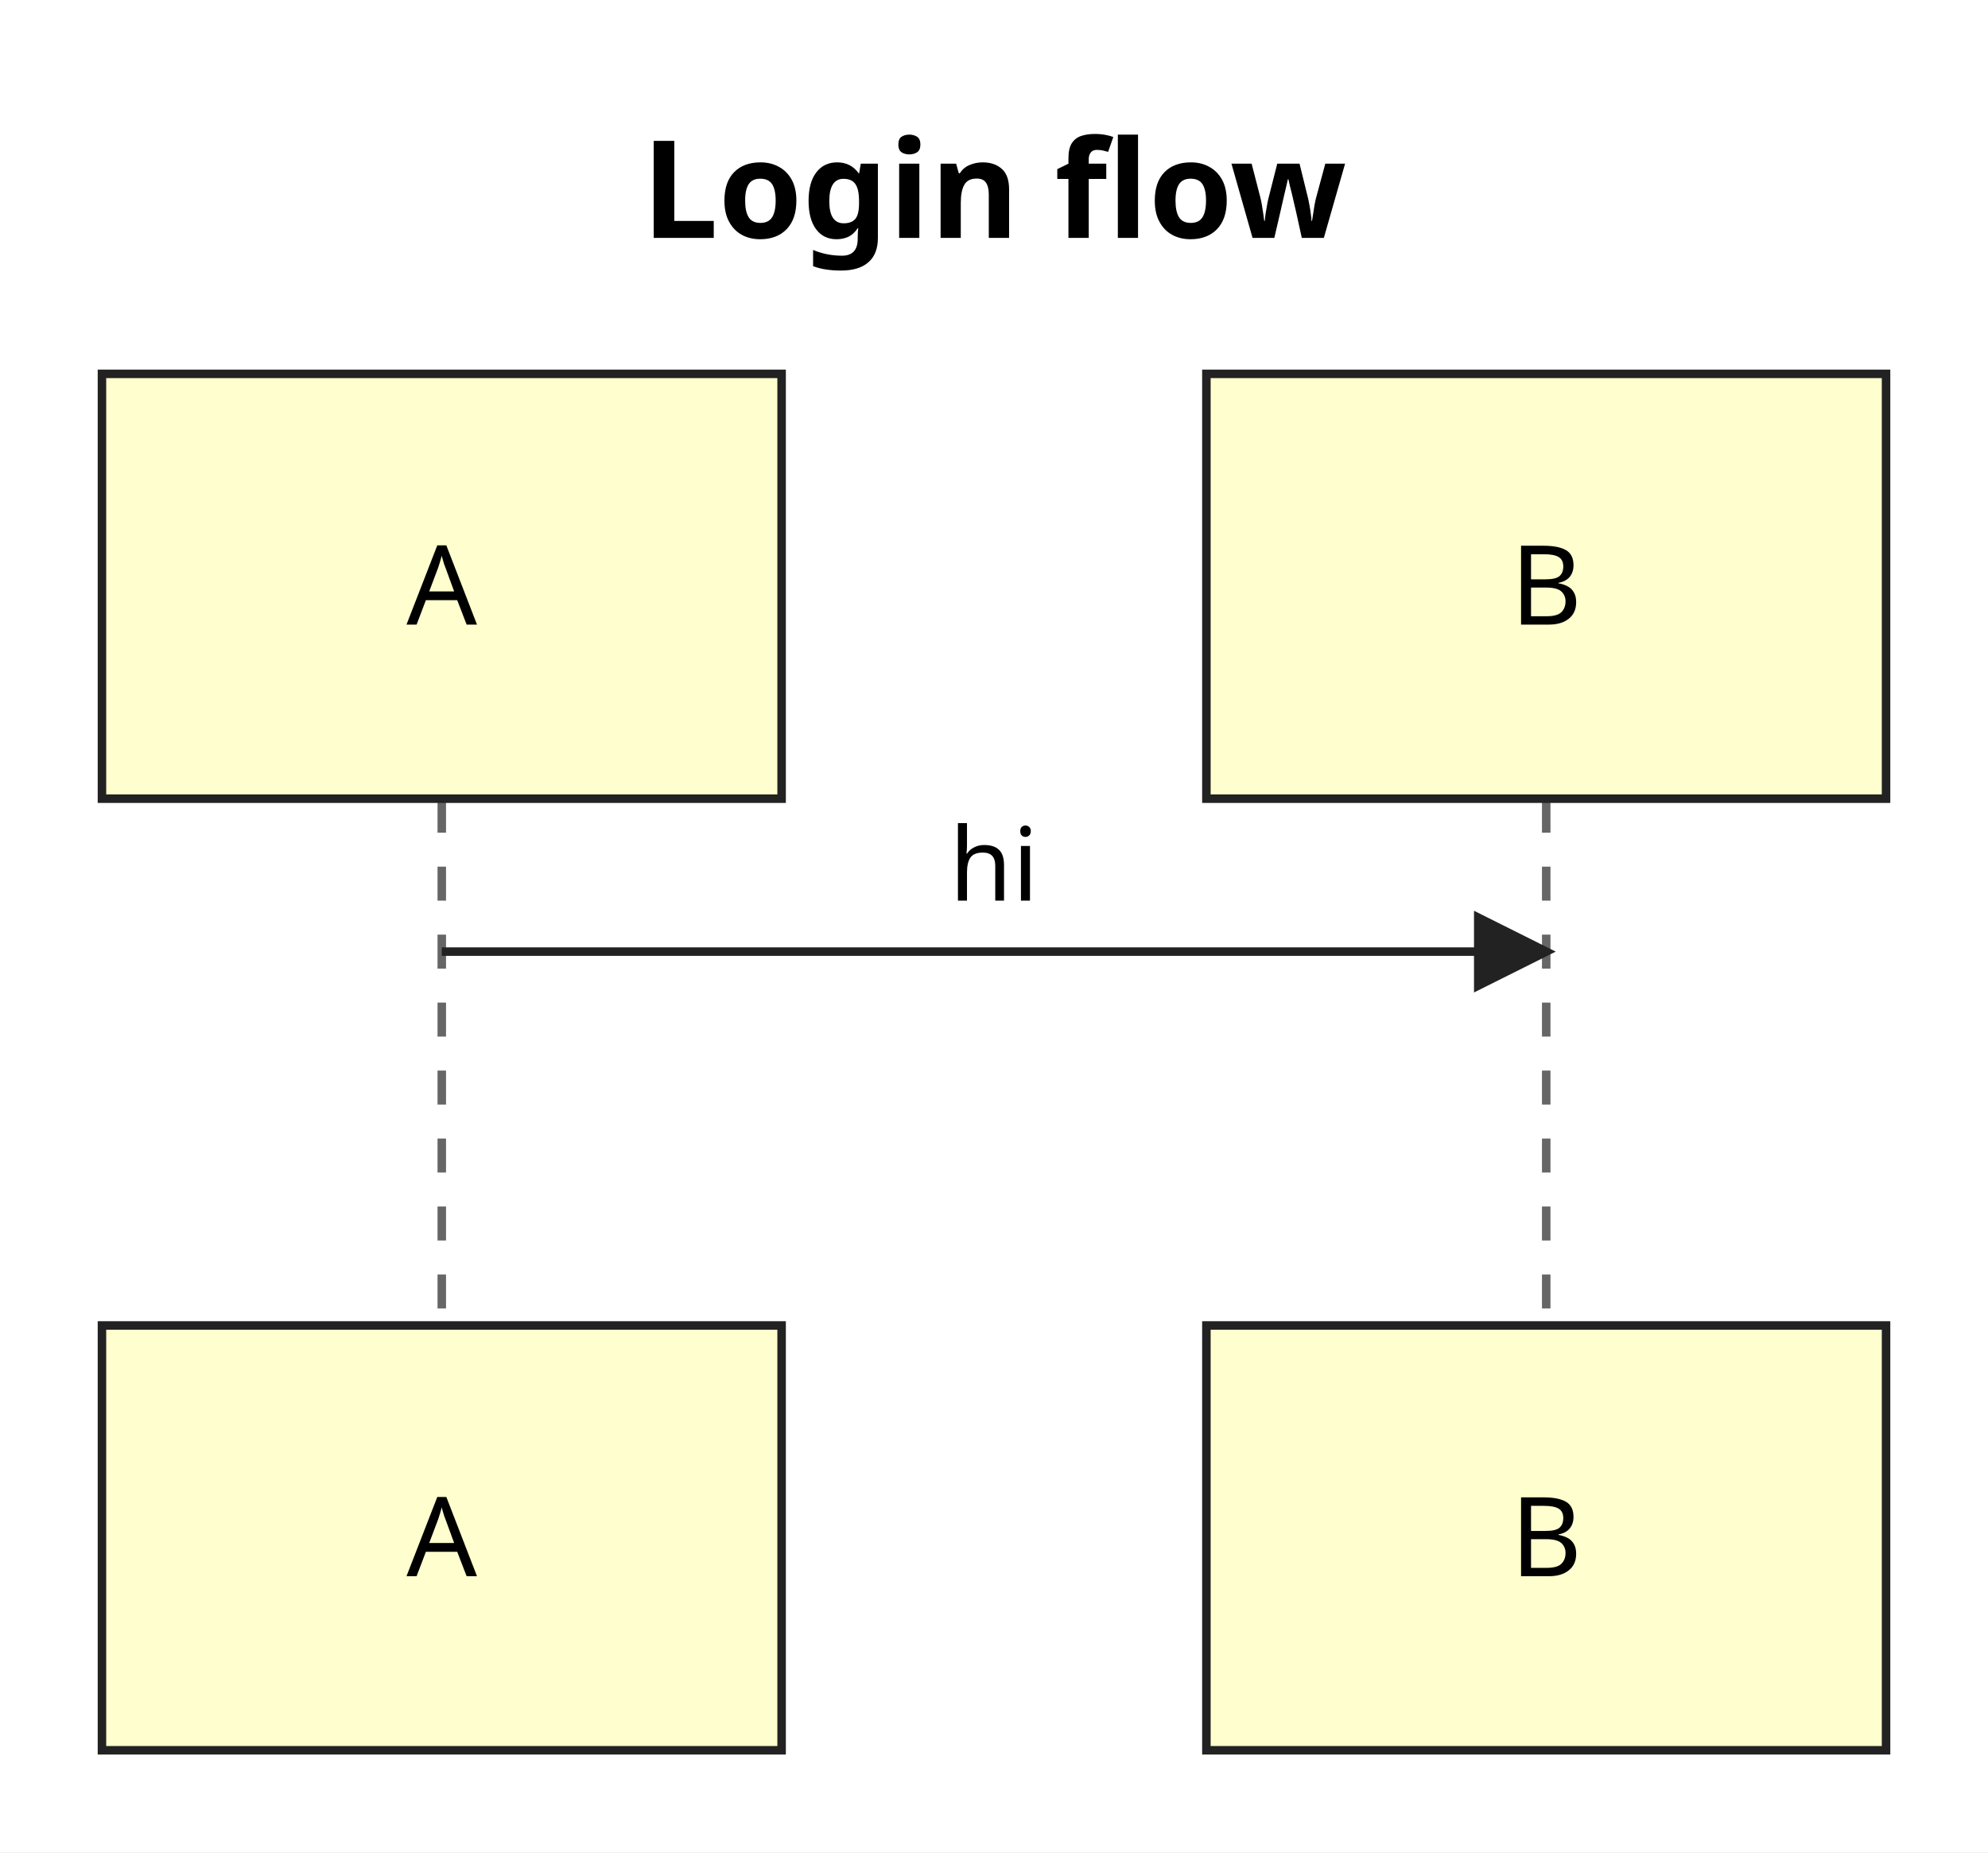
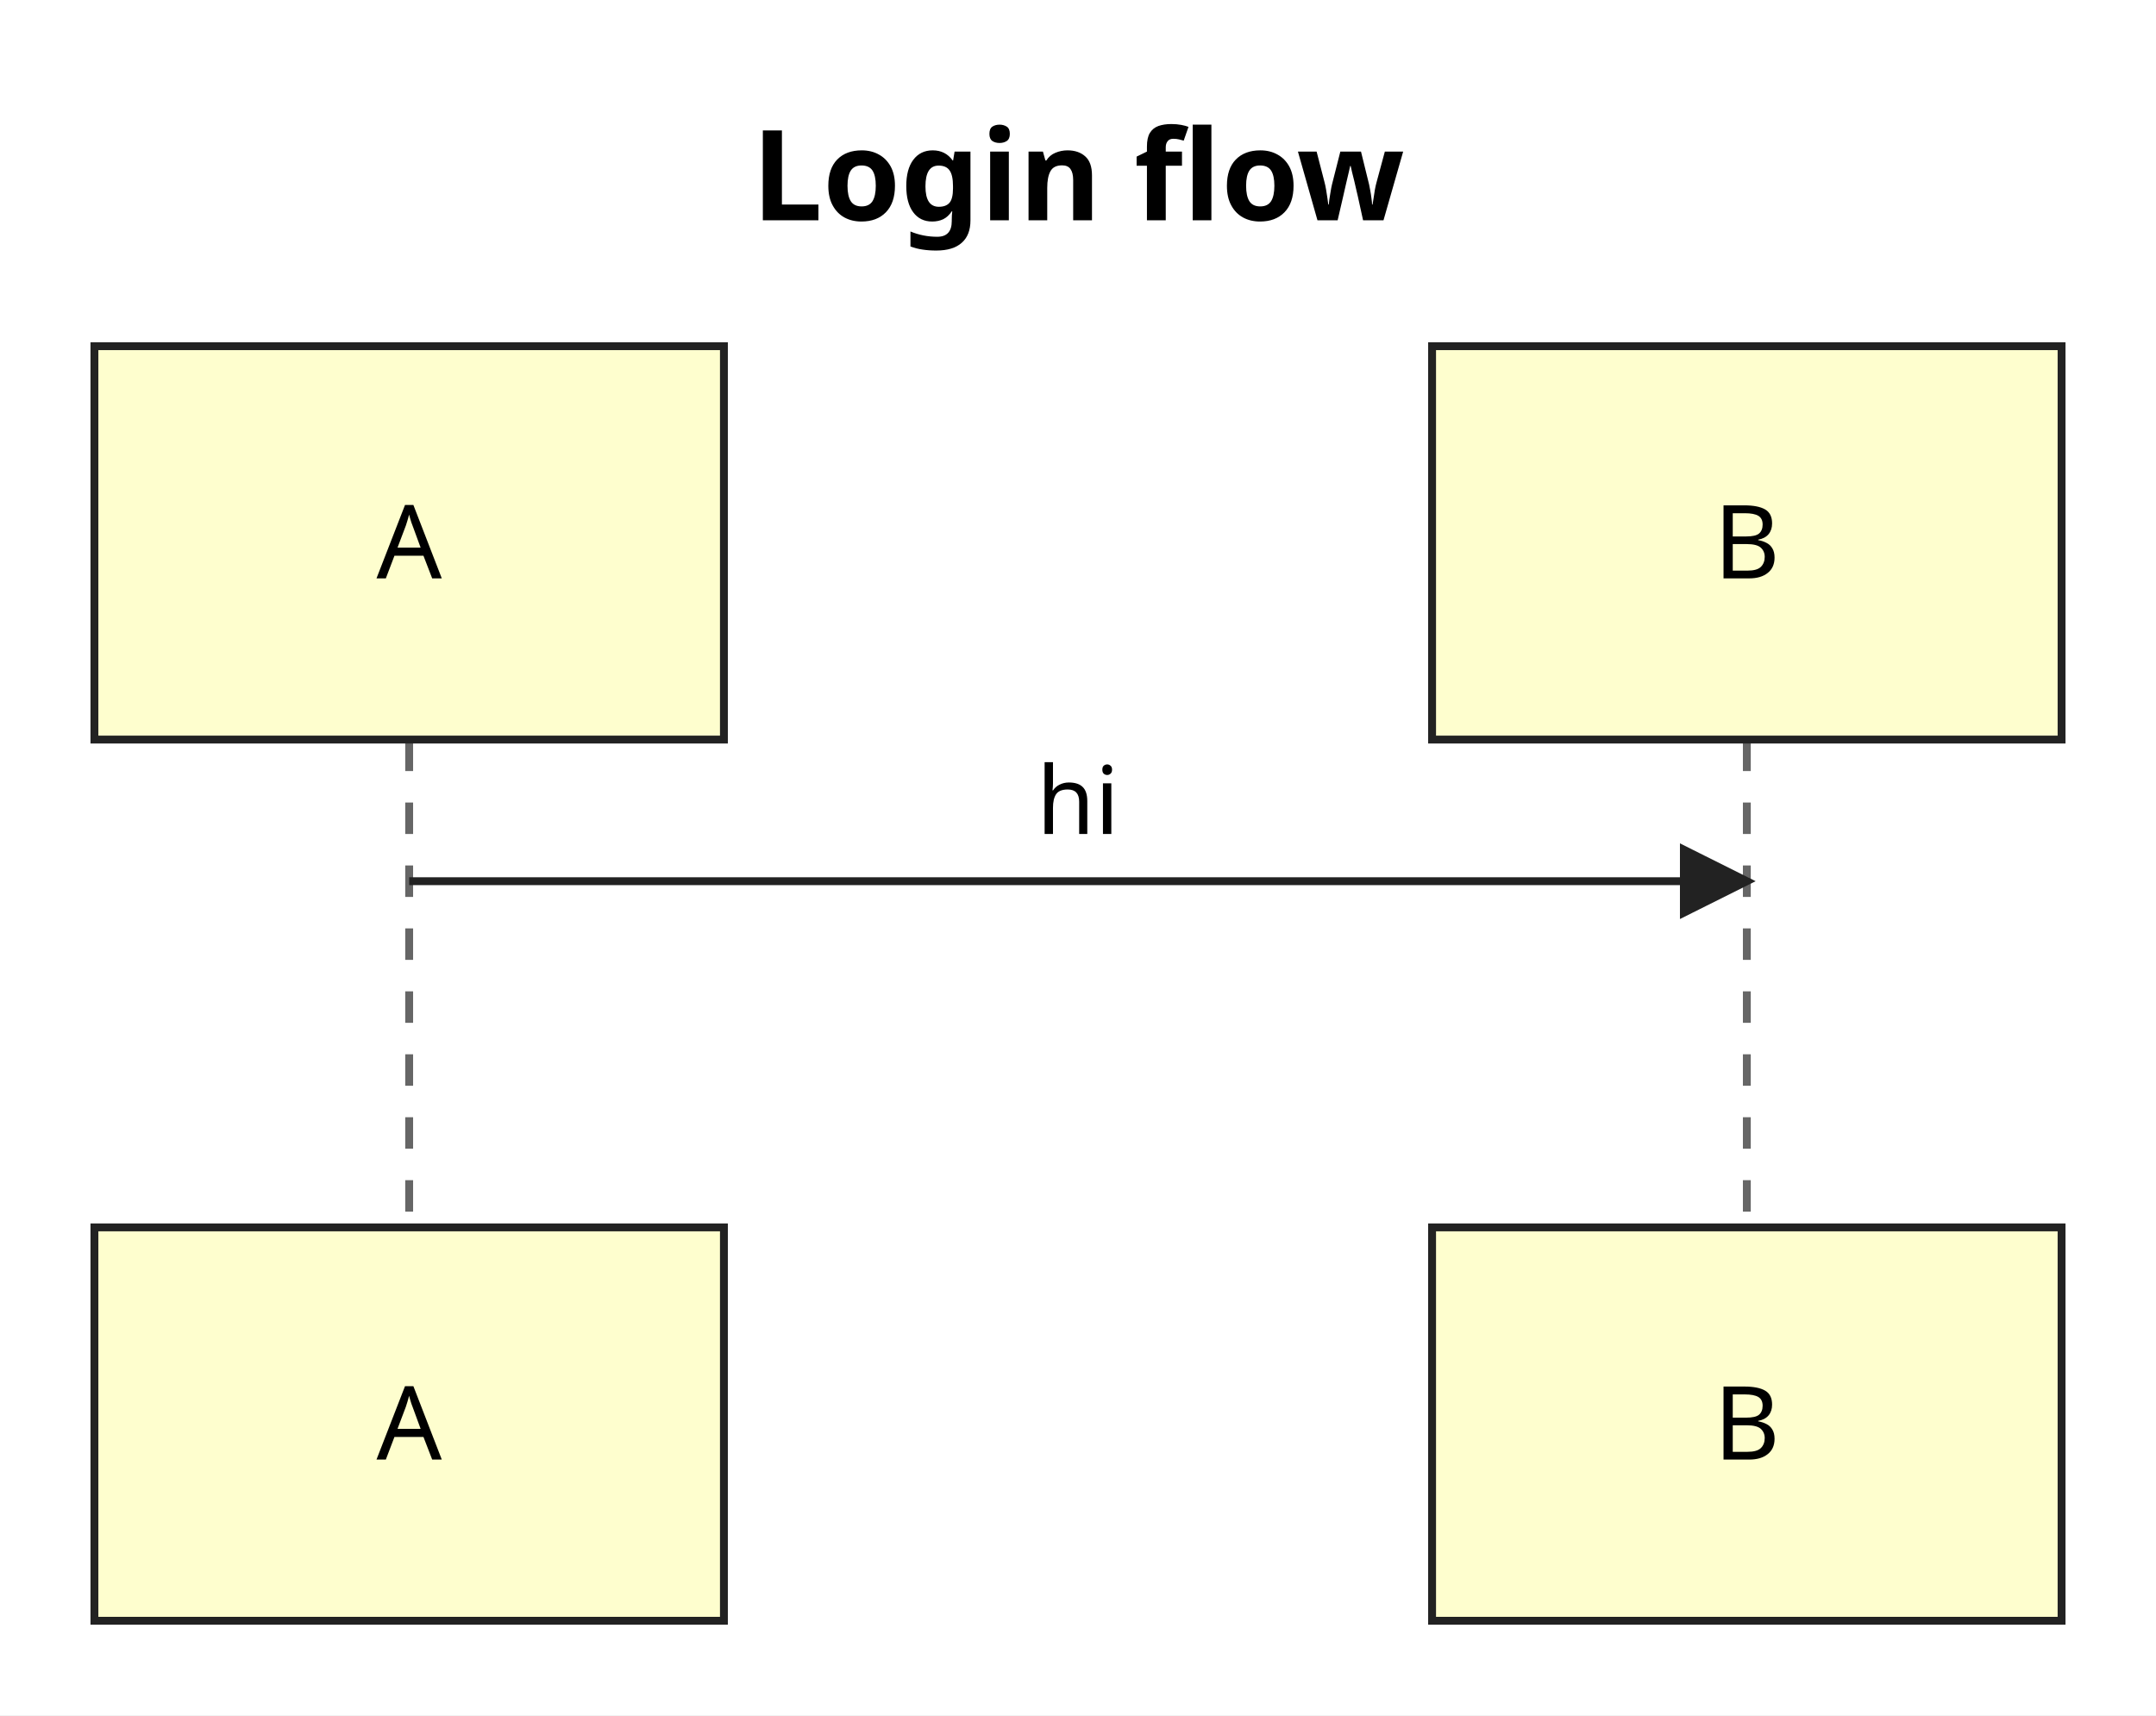
- <svg xmlns="http://www.w3.org/2000/svg" width="234" height="218" viewBox="0 0 234 218">
-   <rect x="0" y="0" width="234" height="218" fill="#fff" />
-   <text x="117" y="28" text-anchor="middle" dominant-baseline="alphabetic" font-family="sans-serif" font-size="16" font-weight="bold" fill="#000">Login flow</text>
+ <svg xmlns="http://www.w3.org/2000/svg" width="274" height="218" viewBox="0 0 274 218">
+   <rect x="0" y="0" width="274" height="218" fill="#fff" />
+   <text x="137" y="28" text-anchor="middle" dominant-baseline="alphabetic" font-family="sans-serif" font-size="16" font-weight="bold" fill="#000">Login flow</text>
  <line x1="52" y1="94" x2="52" y2="156" fill="none" stroke="#666" stroke-width="1" stroke-dasharray="4,4" />
-   <line x1="182" y1="94" x2="182" y2="156" fill="none" stroke="#666" stroke-width="1" stroke-dasharray="4,4" />
-   <line x1="52" y1="112" x2="182" y2="112" fill="none" stroke="#222" stroke-width="1" />
-   <polygon points="182,112 174,108 174,116" fill="#222" stroke="#222" stroke-width="1" />
-   <text x="117" y="106" text-anchor="middle" dominant-baseline="alphabetic" font-family="sans-serif" font-size="12" fill="#000">hi</text>
+   <line x1="222" y1="94" x2="222" y2="156" fill="none" stroke="#666" stroke-width="1" stroke-dasharray="4,4" />
+   <line x1="52" y1="112" x2="222" y2="112" fill="none" stroke="#222" stroke-width="1" />
+   <polygon points="222,112 214,108 214,116" fill="#222" stroke="#222" stroke-width="1" />
+   <text x="137" y="106" text-anchor="middle" dominant-baseline="alphabetic" font-family="sans-serif" font-size="12" fill="#000">hi</text>
  <rect x="12" y="44" width="80" height="50" fill="#fefece" stroke="#222" stroke-width="1" />
  <text x="52" y="69" text-anchor="middle" dominant-baseline="middle" font-family="sans-serif" font-size="13" fill="#000">A</text>
  <rect x="12" y="156" width="80" height="50" fill="#fefece" stroke="#222" stroke-width="1" />
  <text x="52" y="181" text-anchor="middle" dominant-baseline="middle" font-family="sans-serif" font-size="13" fill="#000">A</text>
-   <rect x="142" y="44" width="80" height="50" fill="#fefece" stroke="#222" stroke-width="1" />
-   <text x="182" y="69" text-anchor="middle" dominant-baseline="middle" font-family="sans-serif" font-size="13" fill="#000">B</text>
-   <rect x="142" y="156" width="80" height="50" fill="#fefece" stroke="#222" stroke-width="1" />
-   <text x="182" y="181" text-anchor="middle" dominant-baseline="middle" font-family="sans-serif" font-size="13" fill="#000">B</text>
+   <rect x="182" y="44" width="80" height="50" fill="#fefece" stroke="#222" stroke-width="1" />
+   <text x="222" y="69" text-anchor="middle" dominant-baseline="middle" font-family="sans-serif" font-size="13" fill="#000">B</text>
+   <rect x="182" y="156" width="80" height="50" fill="#fefece" stroke="#222" stroke-width="1" />
+   <text x="222" y="181" text-anchor="middle" dominant-baseline="middle" font-family="sans-serif" font-size="13" fill="#000">B</text>
</svg>
